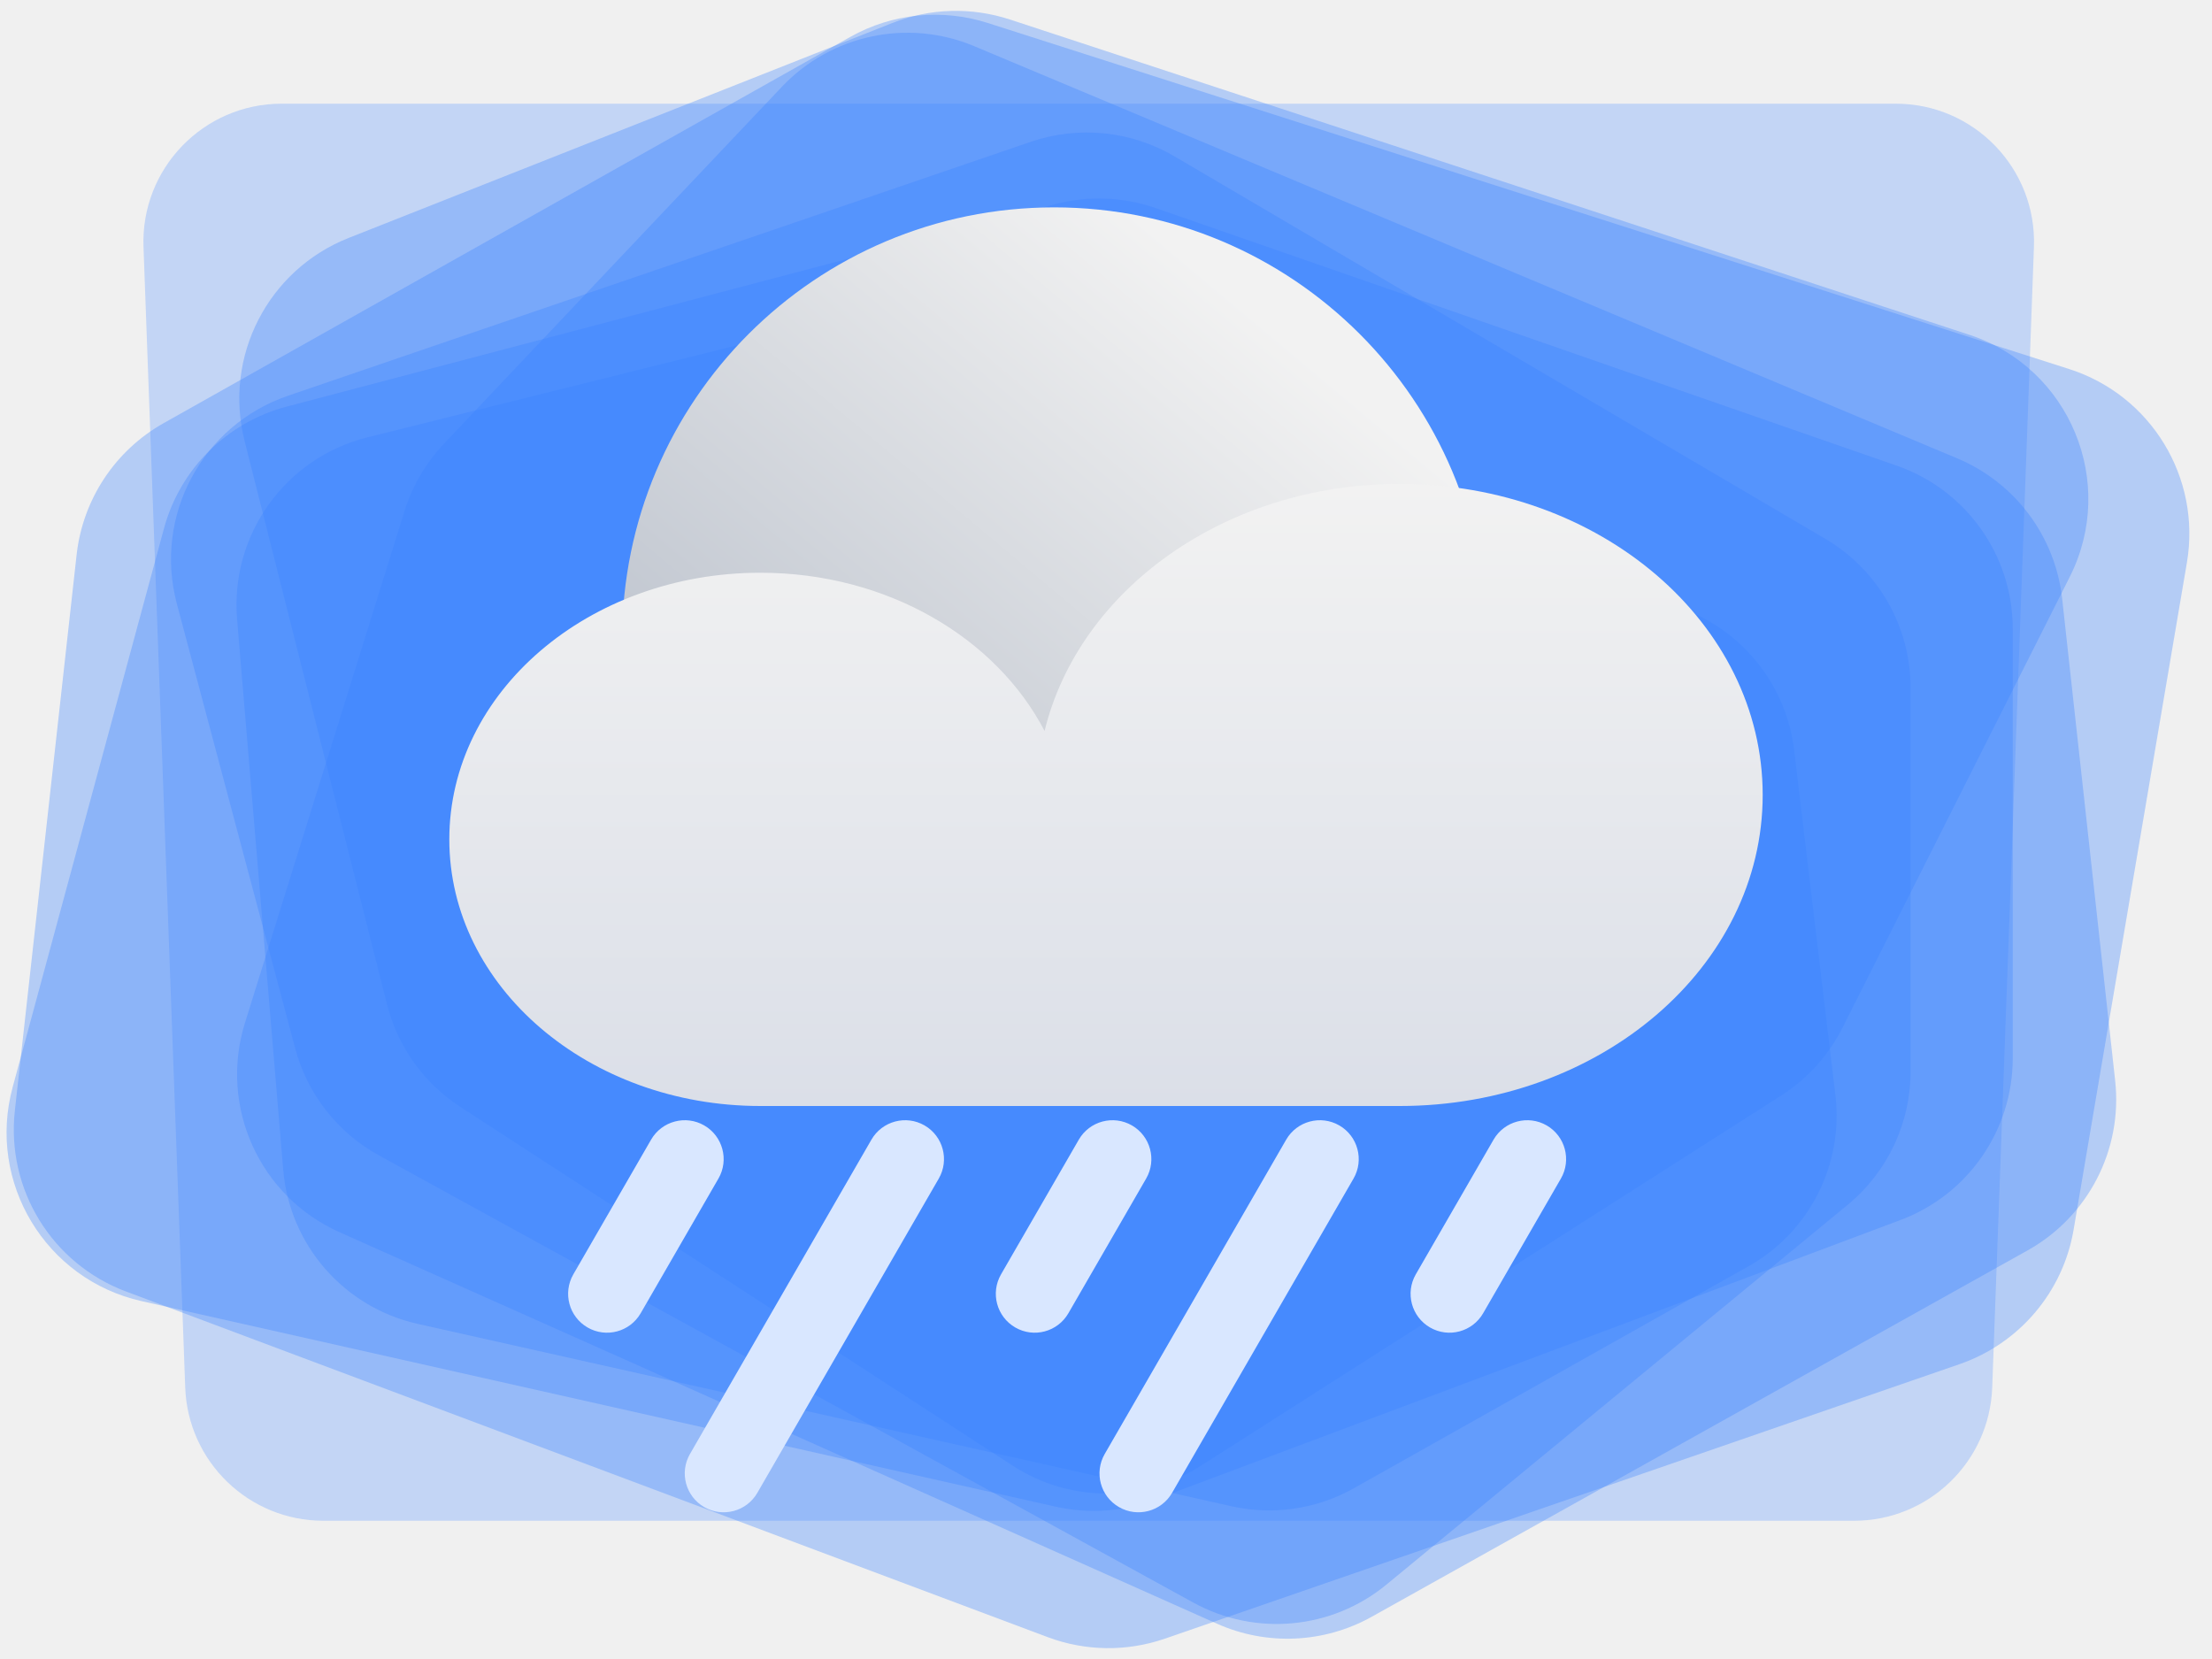
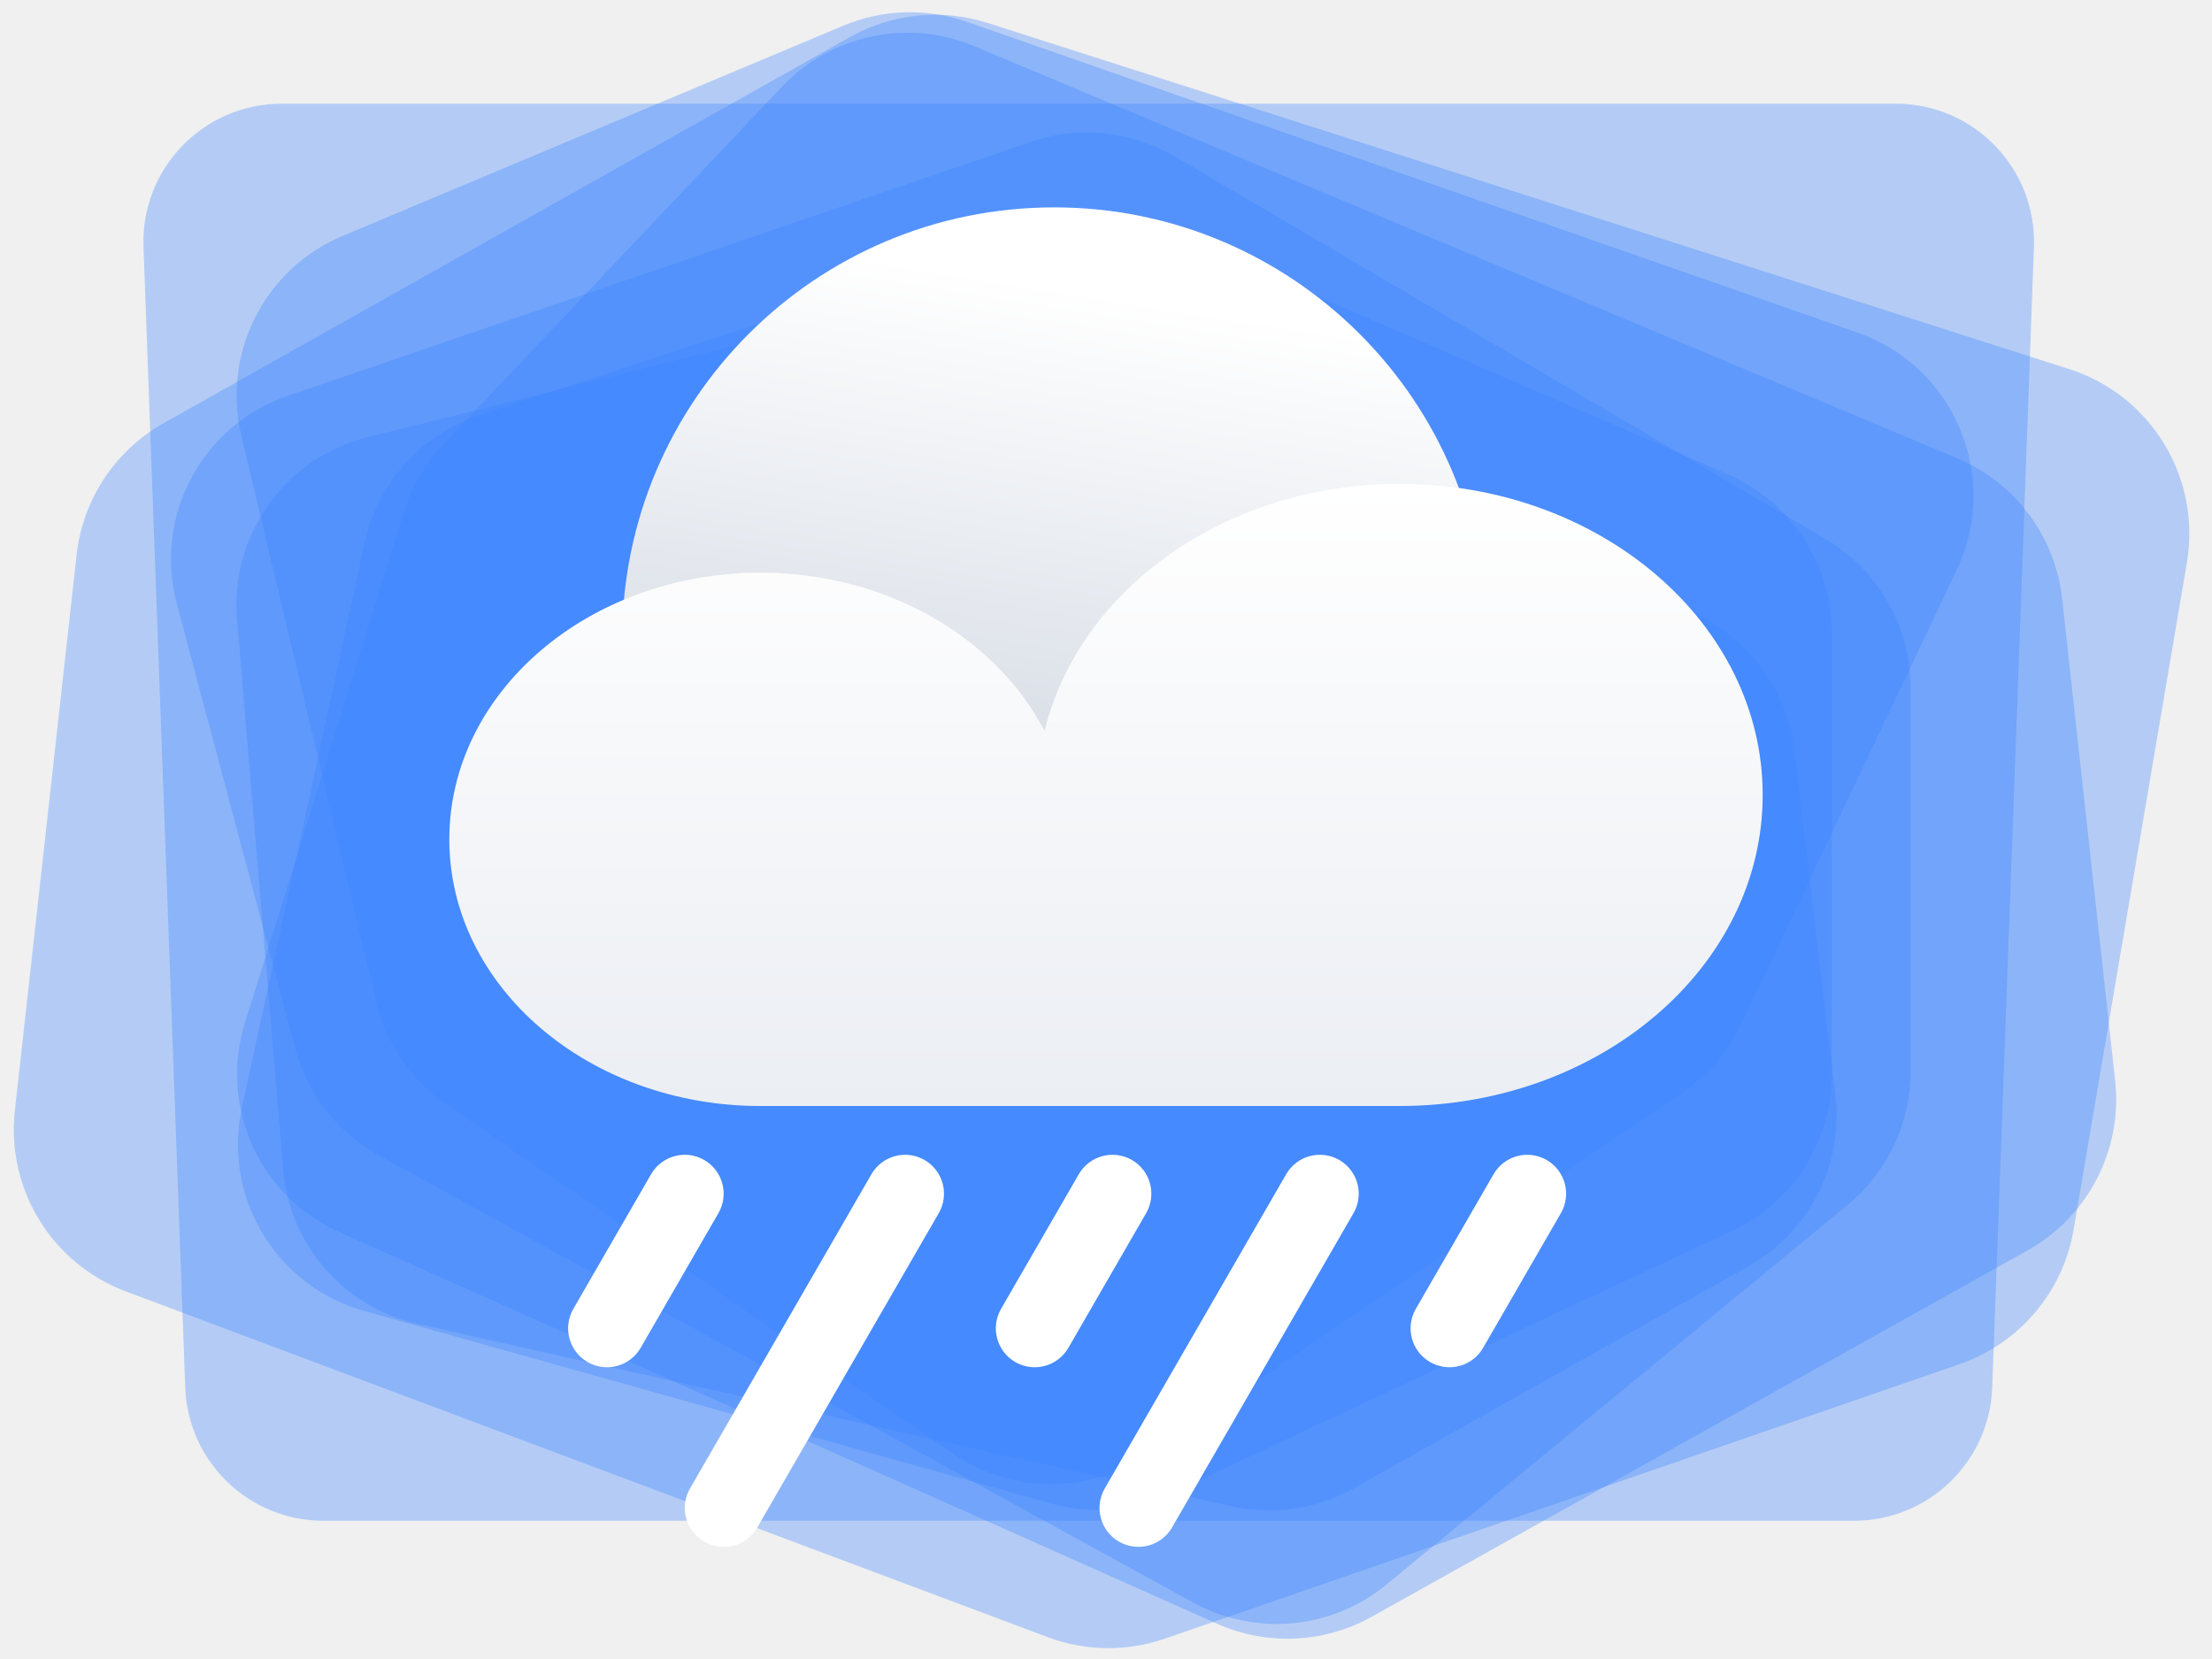
<svg xmlns="http://www.w3.org/2000/svg" width="64" height="48" viewBox="0 0 64 48" fill="none">
-   <g clip-path="url(#clip0_53_1599)">
-     <path d="M4.152 7.146C4.069 4.881 5.883 3 8.149 3H54.851C57.117 3 58.931 4.881 58.848 7.146L57.641 40.146C57.562 42.297 55.796 44 53.644 44H9.356C7.204 44 5.438 42.297 5.359 40.146L4.152 7.146Z" fill="#679FFF" fill-opacity="0.33" />
+   <g clip-path="url(#clip0_55_2093)">
+     <path d="M4.152 7.146C4.069 4.881 5.883 3 8.149 3H54.851C57.117 3 58.931 4.881 58.848 7.146L57.641 40.146C57.562 42.297 55.796 44 53.644 44H9.356C7.204 44 5.438 42.297 5.359 40.146L4.152 7.146Z" fill="#3B83FF" fill-opacity="0.33" />
    <path d="M33.702 47.412C32.602 47.792 31.404 47.776 30.314 47.368L3.644 37.366C1.501 36.563 0.177 34.407 0.43 32.133L2.217 16.049C2.395 14.449 3.332 13.032 4.735 12.243L24.601 1.068C25.812 0.387 27.252 0.241 28.576 0.664L59.868 10.678C62.239 11.436 63.69 13.823 63.274 16.277L59.996 35.579C59.69 37.38 58.426 38.871 56.699 39.468L33.702 47.412Z" fill="#3B83FF" fill-opacity="0.33" />
-     <path d="M29.828 4.102C31.207 3.631 32.723 3.785 33.979 4.523L52.812 15.59C54.34 16.488 55.279 18.129 55.279 19.901V31C55.279 32.494 54.611 33.91 53.457 34.86L40.115 45.846C38.536 47.147 36.324 47.354 34.53 46.369L10.966 33.43C9.768 32.772 8.892 31.653 8.541 30.333L5.117 17.468C4.442 14.929 5.846 12.301 8.332 11.451L29.828 4.102Z" fill="#3B83FF" fill-opacity="0.33" />
+     <path d="M29.828 4.102C31.207 3.631 32.723 3.785 33.979 4.523L52.812 15.59C54.34 16.488 55.279 18.128 55.279 19.901V31C55.279 32.494 54.611 33.91 53.457 34.86L40.115 45.846C38.536 47.147 36.324 47.354 34.53 46.369L10.966 33.43C9.768 32.772 8.892 31.653 8.541 30.333L5.117 17.468C4.442 14.929 5.846 12.301 8.332 11.451L29.828 4.102Z" fill="#3B83FF" fill-opacity="0.33" />
    <path d="M22.624 2.51C24.054 0.999 26.269 0.532 28.188 1.337L56.629 13.262C58.304 13.964 59.467 15.52 59.665 17.326L61.198 31.265C61.418 33.262 60.42 35.197 58.666 36.177L39.688 46.778C38.311 47.547 36.652 47.622 35.212 46.979L9.823 35.651C7.509 34.618 6.333 32.017 7.087 29.597L11.702 14.788C11.929 14.059 12.32 13.392 12.845 12.837L22.624 2.51Z" fill="#3B83FF" fill-opacity="0.33" />
-     <path d="M30.525 5.908C31.486 5.655 32.502 5.694 33.441 6.021L54.877 13.473C56.887 14.171 58.235 16.067 58.235 18.195V30.615C58.235 32.699 56.942 34.565 54.991 35.297L33.397 43.396C32.486 43.738 31.494 43.806 30.544 43.593L4.094 37.645C1.317 37.021 -0.379 34.208 0.365 31.46L4.744 15.291C5.212 13.565 6.566 12.219 8.297 11.763L30.525 5.908Z" fill="#3B83FF" fill-opacity="0.33" />
+     <path d="M30.378 6.593C31.541 6.211 32.804 6.269 33.928 6.756L49.989 13.72C51.817 14.512 53 16.314 53 18.307V31.081C53 33.022 51.877 34.788 50.119 35.61L33.865 43.214C32.781 43.721 31.55 43.822 30.397 43.499L10.536 37.929C7.988 37.215 6.438 34.639 7 32.054L10.55 15.704C10.926 13.971 12.192 12.568 13.876 12.014L30.378 6.593Z" fill="#3B83FF" fill-opacity="0.33" />
    <path d="M26.946 8.59C28.064 8.312 29.244 8.428 30.286 8.92L49.08 17.779C50.638 18.514 51.708 19.999 51.912 21.709L53.104 31.686C53.344 33.692 52.352 35.646 50.591 36.636L39.172 43.059C38.096 43.665 36.833 43.85 35.628 43.58L12.082 38.303C9.951 37.825 8.376 36.019 8.194 33.842L6.86 17.921C6.655 15.476 8.254 13.244 10.634 12.652L26.946 8.59Z" fill="#3B83FF" fill-opacity="0.33" />
-     <path d="M25.819 0.665C26.905 0.235 28.108 0.2 29.218 0.564L56.981 9.687C59.886 10.641 61.262 13.957 59.886 16.687L53.31 29.734C52.906 30.536 52.292 31.215 51.534 31.699L34.713 42.429C33.061 43.483 30.945 43.475 29.301 42.407L13.321 32.028C12.264 31.341 11.506 30.281 11.197 29.06L7.077 12.76C6.461 10.323 7.749 7.809 10.086 6.885L25.819 0.665Z" fill="#3B83FF" fill-opacity="0.33" />
-     <circle cx="30.5" cy="18.5" r="12.5" fill="url(#paint0_linear_53_1599)" />
-     <path fill-rule="evenodd" clip-rule="evenodd" d="M40.5 14C46.299 14 51 18.029 51 23C51 27.971 46.299 32 40.5 32C30.338 32 31.652 32 22 32C17.029 32 13 28.546 13 24.286C13 20.025 17.029 16.571 22 16.571C25.667 16.571 28.82 18.452 30.223 21.149C31.218 17.067 35.441 14 40.5 14Z" fill="url(#paint1_linear_53_1599)" />
-     <path d="M16.588 36.871L18.838 32.974C19.149 32.436 19.837 32.252 20.375 32.562C20.913 32.873 21.098 33.561 20.787 34.099L18.537 37.996C18.226 38.535 17.538 38.719 17 38.408C16.462 38.097 16.278 37.41 16.588 36.871Z" fill="#D9E7FF" />
-     <path d="M28.963 36.871L31.213 32.974C31.524 32.436 32.212 32.252 32.75 32.562C33.288 32.873 33.472 33.561 33.162 34.099L30.912 37.996C30.601 38.535 29.913 38.719 29.375 38.408C28.837 38.097 28.652 37.41 28.963 36.871Z" fill="#D9E7FF" />
-     <path d="M40.963 36.871L43.213 32.974C43.524 32.436 44.212 32.252 44.75 32.562C45.288 32.873 45.472 33.561 45.162 34.099L42.912 37.996C42.601 38.535 41.913 38.719 41.375 38.408C40.837 38.097 40.653 37.41 40.963 36.871Z" fill="#D9E7FF" />
-     <path d="M19.963 42.068L25.213 32.974C25.524 32.436 26.212 32.252 26.75 32.562C27.288 32.873 27.472 33.561 27.162 34.099L21.912 43.193C21.601 43.731 20.913 43.915 20.375 43.604C19.837 43.294 19.652 42.606 19.963 42.068Z" fill="#D9E7FF" />
-     <path d="M31.963 42.068L37.213 32.974C37.524 32.436 38.212 32.252 38.75 32.562C39.288 32.873 39.472 33.561 39.162 34.099L33.912 43.193C33.601 43.731 32.913 43.915 32.375 43.604C31.837 43.294 31.652 42.606 31.963 42.068Z" fill="#D9E7FF" />
+     <path d="M24.398 0.743C25.537 0.265 26.814 0.225 27.981 0.633L53.744 9.624C56.551 10.604 57.888 13.802 56.613 16.488L50.384 29.616C50.002 30.423 49.41 31.112 48.672 31.612L33.219 42.082C31.513 43.239 29.272 43.229 27.575 42.059L12.906 31.938C11.889 31.236 11.167 30.182 10.881 28.98L6.982 12.595C6.415 10.215 7.654 7.774 9.91 6.827L24.398 0.743Z" fill="#3B83FF" fill-opacity="0.33" />
+     <path d="M16.588 37.871L18.838 33.974C19.149 33.436 19.837 33.252 20.375 33.562C20.913 33.873 21.098 34.561 20.787 35.099L18.537 38.996C18.226 39.535 17.538 39.719 17 39.408C16.462 39.097 16.278 38.41 16.588 37.871Z" fill="white" />
+     <path d="M28.963 37.871L31.213 33.974C31.524 33.436 32.212 33.252 32.75 33.562C33.288 33.873 33.472 34.561 33.162 35.099L30.912 38.996C30.601 39.535 29.913 39.719 29.375 39.408C28.837 39.097 28.652 38.41 28.963 37.871Z" fill="white" />
+     <path d="M40.963 37.871L43.213 33.974C43.524 33.436 44.212 33.252 44.75 33.562C45.288 33.873 45.472 34.561 45.162 35.099L42.912 38.996C42.601 39.535 41.913 39.719 41.375 39.408C40.837 39.097 40.653 38.41 40.963 37.871Z" fill="white" />
+     <path d="M19.963 43.068L25.213 33.974C25.524 33.436 26.212 33.252 26.75 33.562C27.288 33.873 27.472 34.561 27.162 35.099L21.912 44.193C21.601 44.731 20.913 44.915 20.375 44.604C19.837 44.294 19.652 43.606 19.963 43.068Z" fill="white" />
+     <path d="M31.963 43.068L37.213 33.974C37.524 33.436 38.212 33.252 38.75 33.562C39.288 33.873 39.472 34.561 39.162 35.099L33.912 44.193C33.601 44.731 32.913 44.915 32.375 44.604C31.837 44.294 31.652 43.606 31.963 43.068Z" fill="white" />
+     <circle cx="30.5" cy="18.5" r="12.5" fill="url(#paint0_linear_55_2093)" />
+     <path fill-rule="evenodd" clip-rule="evenodd" d="M40.5 14C46.299 14 51 18.029 51 23C51 27.971 46.299 32 40.5 32C30.338 32 31.652 32 22 32C17.029 32 13 28.546 13 24.286C13 20.025 17.029 16.571 22 16.571C25.667 16.571 28.82 18.452 30.223 21.149C31.218 17.067 35.441 14 40.5 14Z" fill="url(#paint1_linear_55_2093)" />
  </g>
  <defs>
-     <linearGradient id="paint0_linear_53_1599" x1="38" y1="10.5" x2="25" y2="26" gradientUnits="userSpaceOnUse">
-       <stop stop-color="#F2F2F2" />
-       <stop offset="0.976" stop-color="#BFC5CF" />
+     <linearGradient id="paint0_linear_55_2093" x1="32" y1="8.5" x2="30" y2="21" gradientUnits="userSpaceOnUse">
+       <stop stop-color="white" />
+       <stop offset="0.976" stop-color="#DCE1E9" />
    </linearGradient>
-     <linearGradient id="paint1_linear_53_1599" x1="32" y1="14" x2="32" y2="32" gradientUnits="userSpaceOnUse">
-       <stop stop-color="#F2F2F2" />
-       <stop offset="1" stop-color="#DBDFE8" />
+     <linearGradient id="paint1_linear_55_2093" x1="32" y1="14" x2="32" y2="32" gradientUnits="userSpaceOnUse">
+       <stop stop-color="white" />
+       <stop offset="1" stop-color="#EBEEF3" />
    </linearGradient>
-     <clipPath id="clip0_53_1599">
+     <clipPath id="clip0_55_2093">
      <rect width="64" height="48" fill="white" />
    </clipPath>
  </defs>
</svg>
